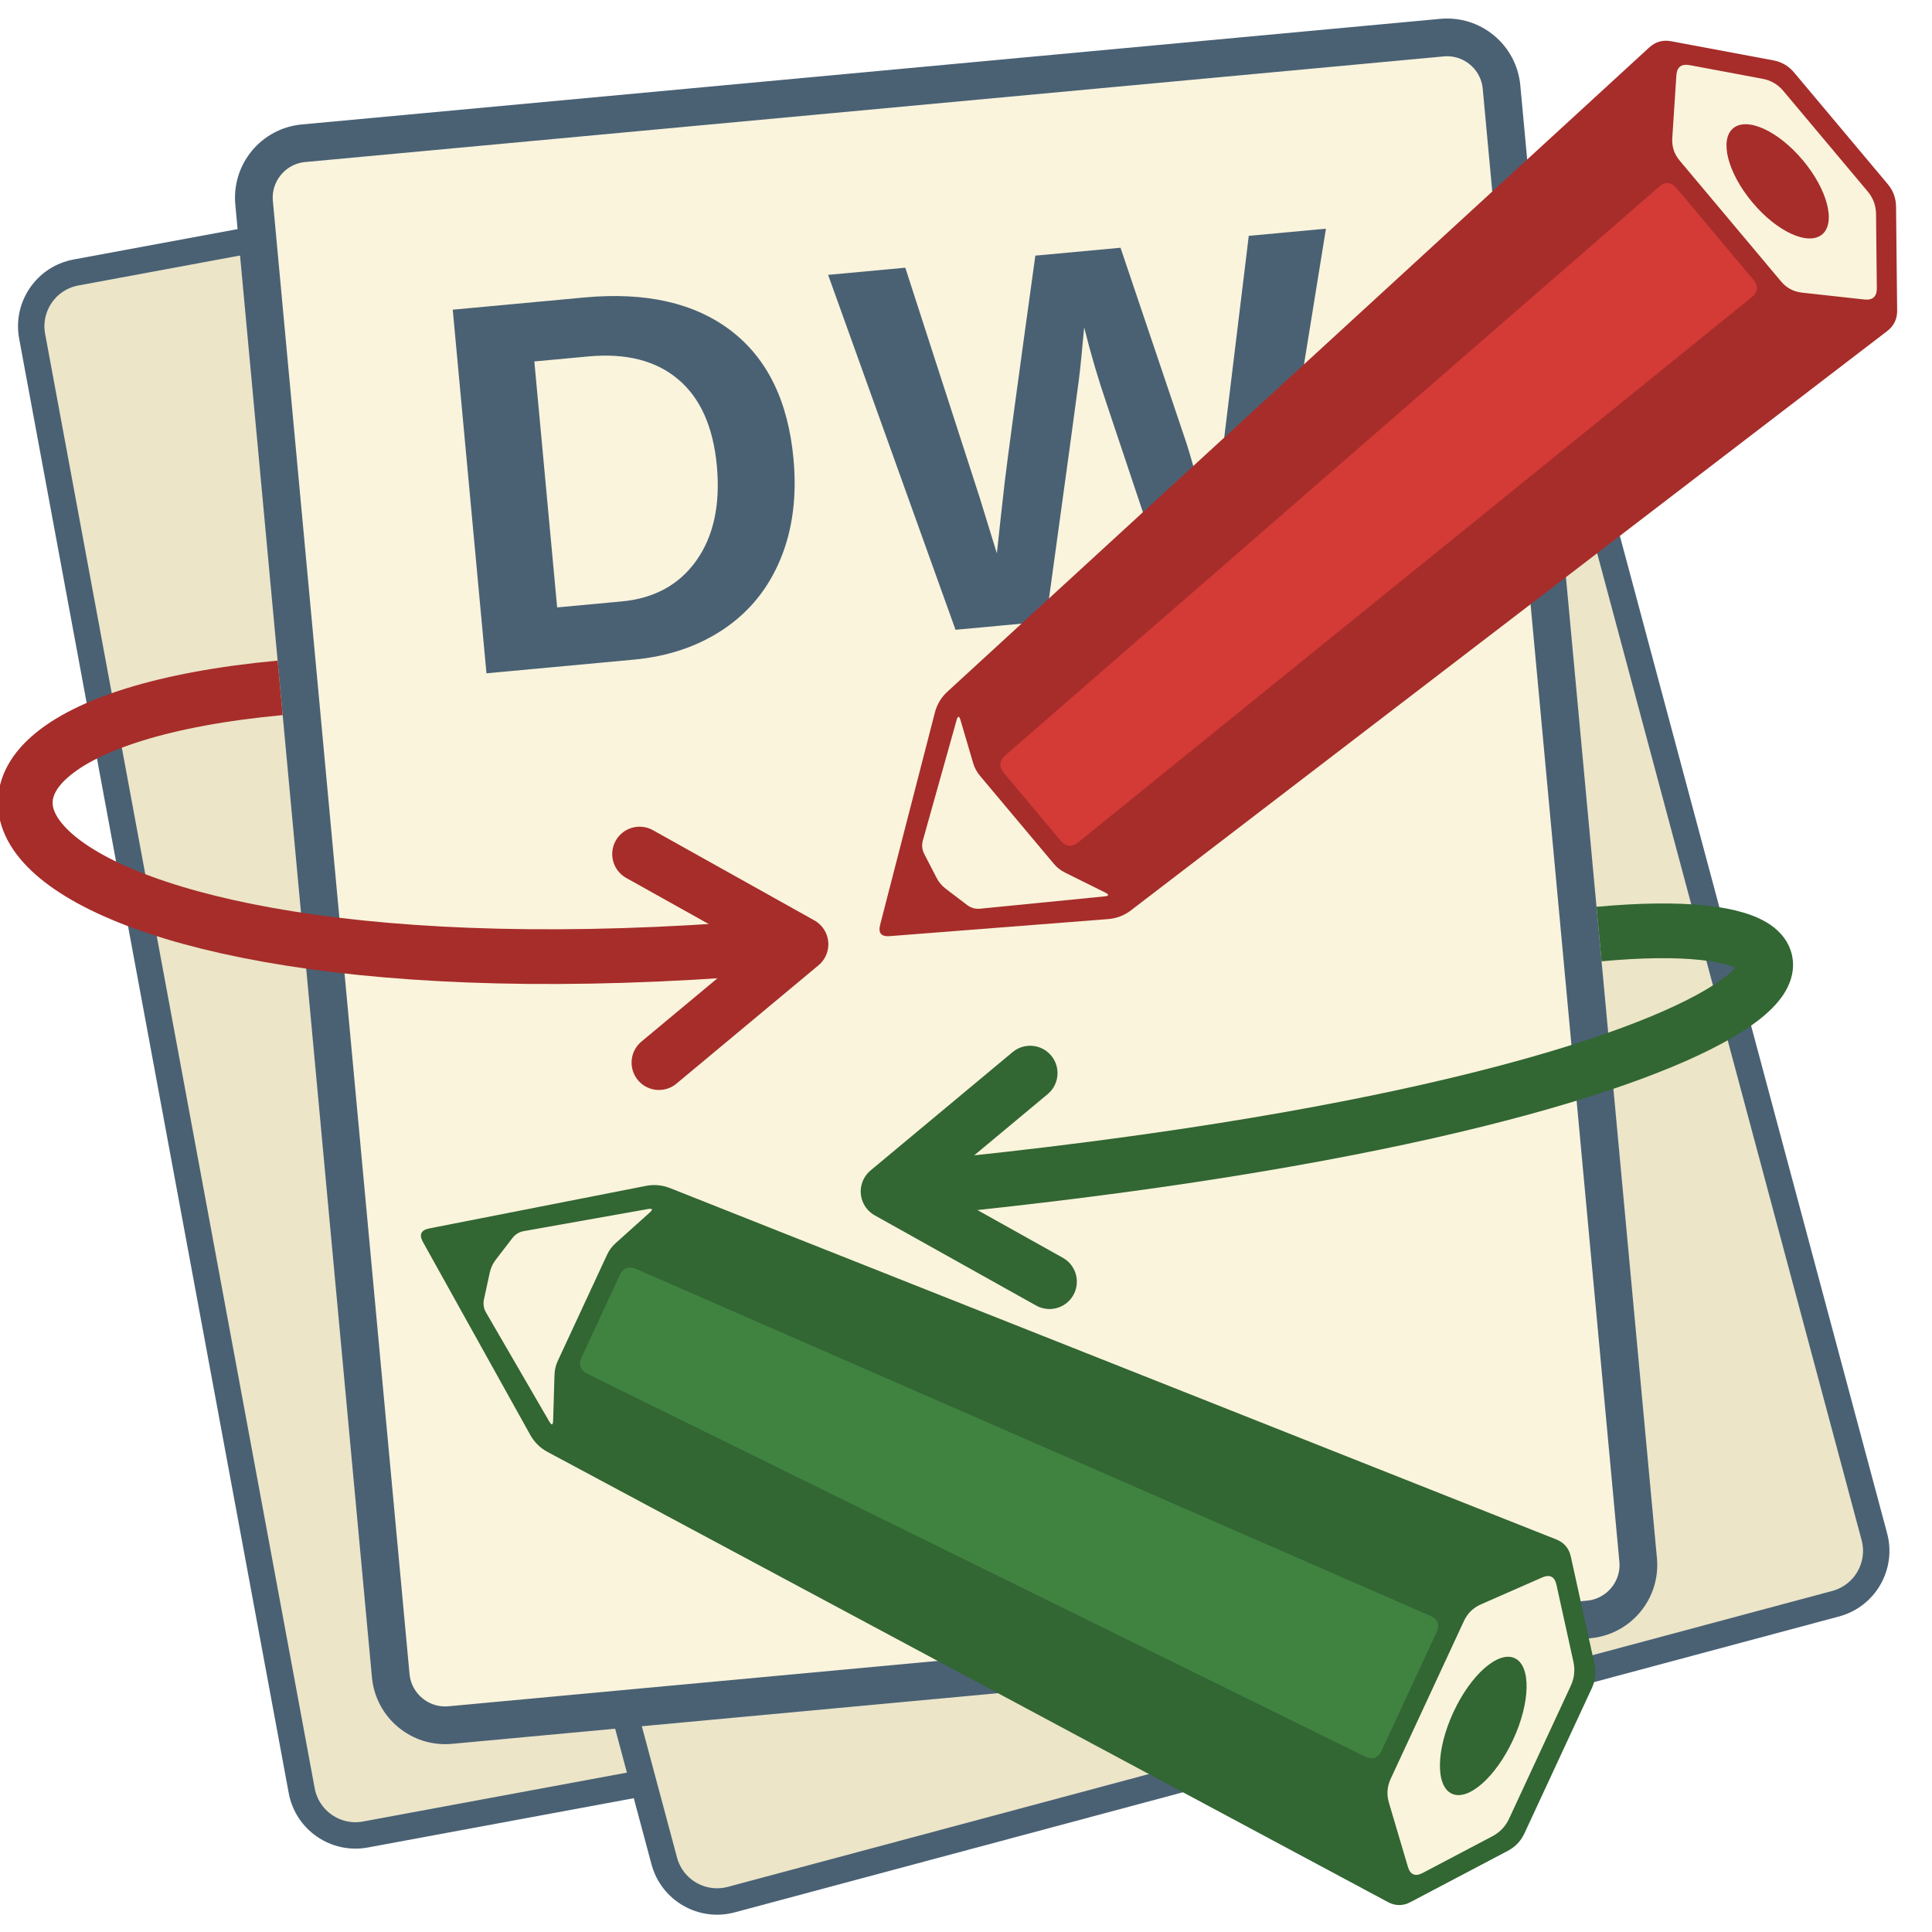
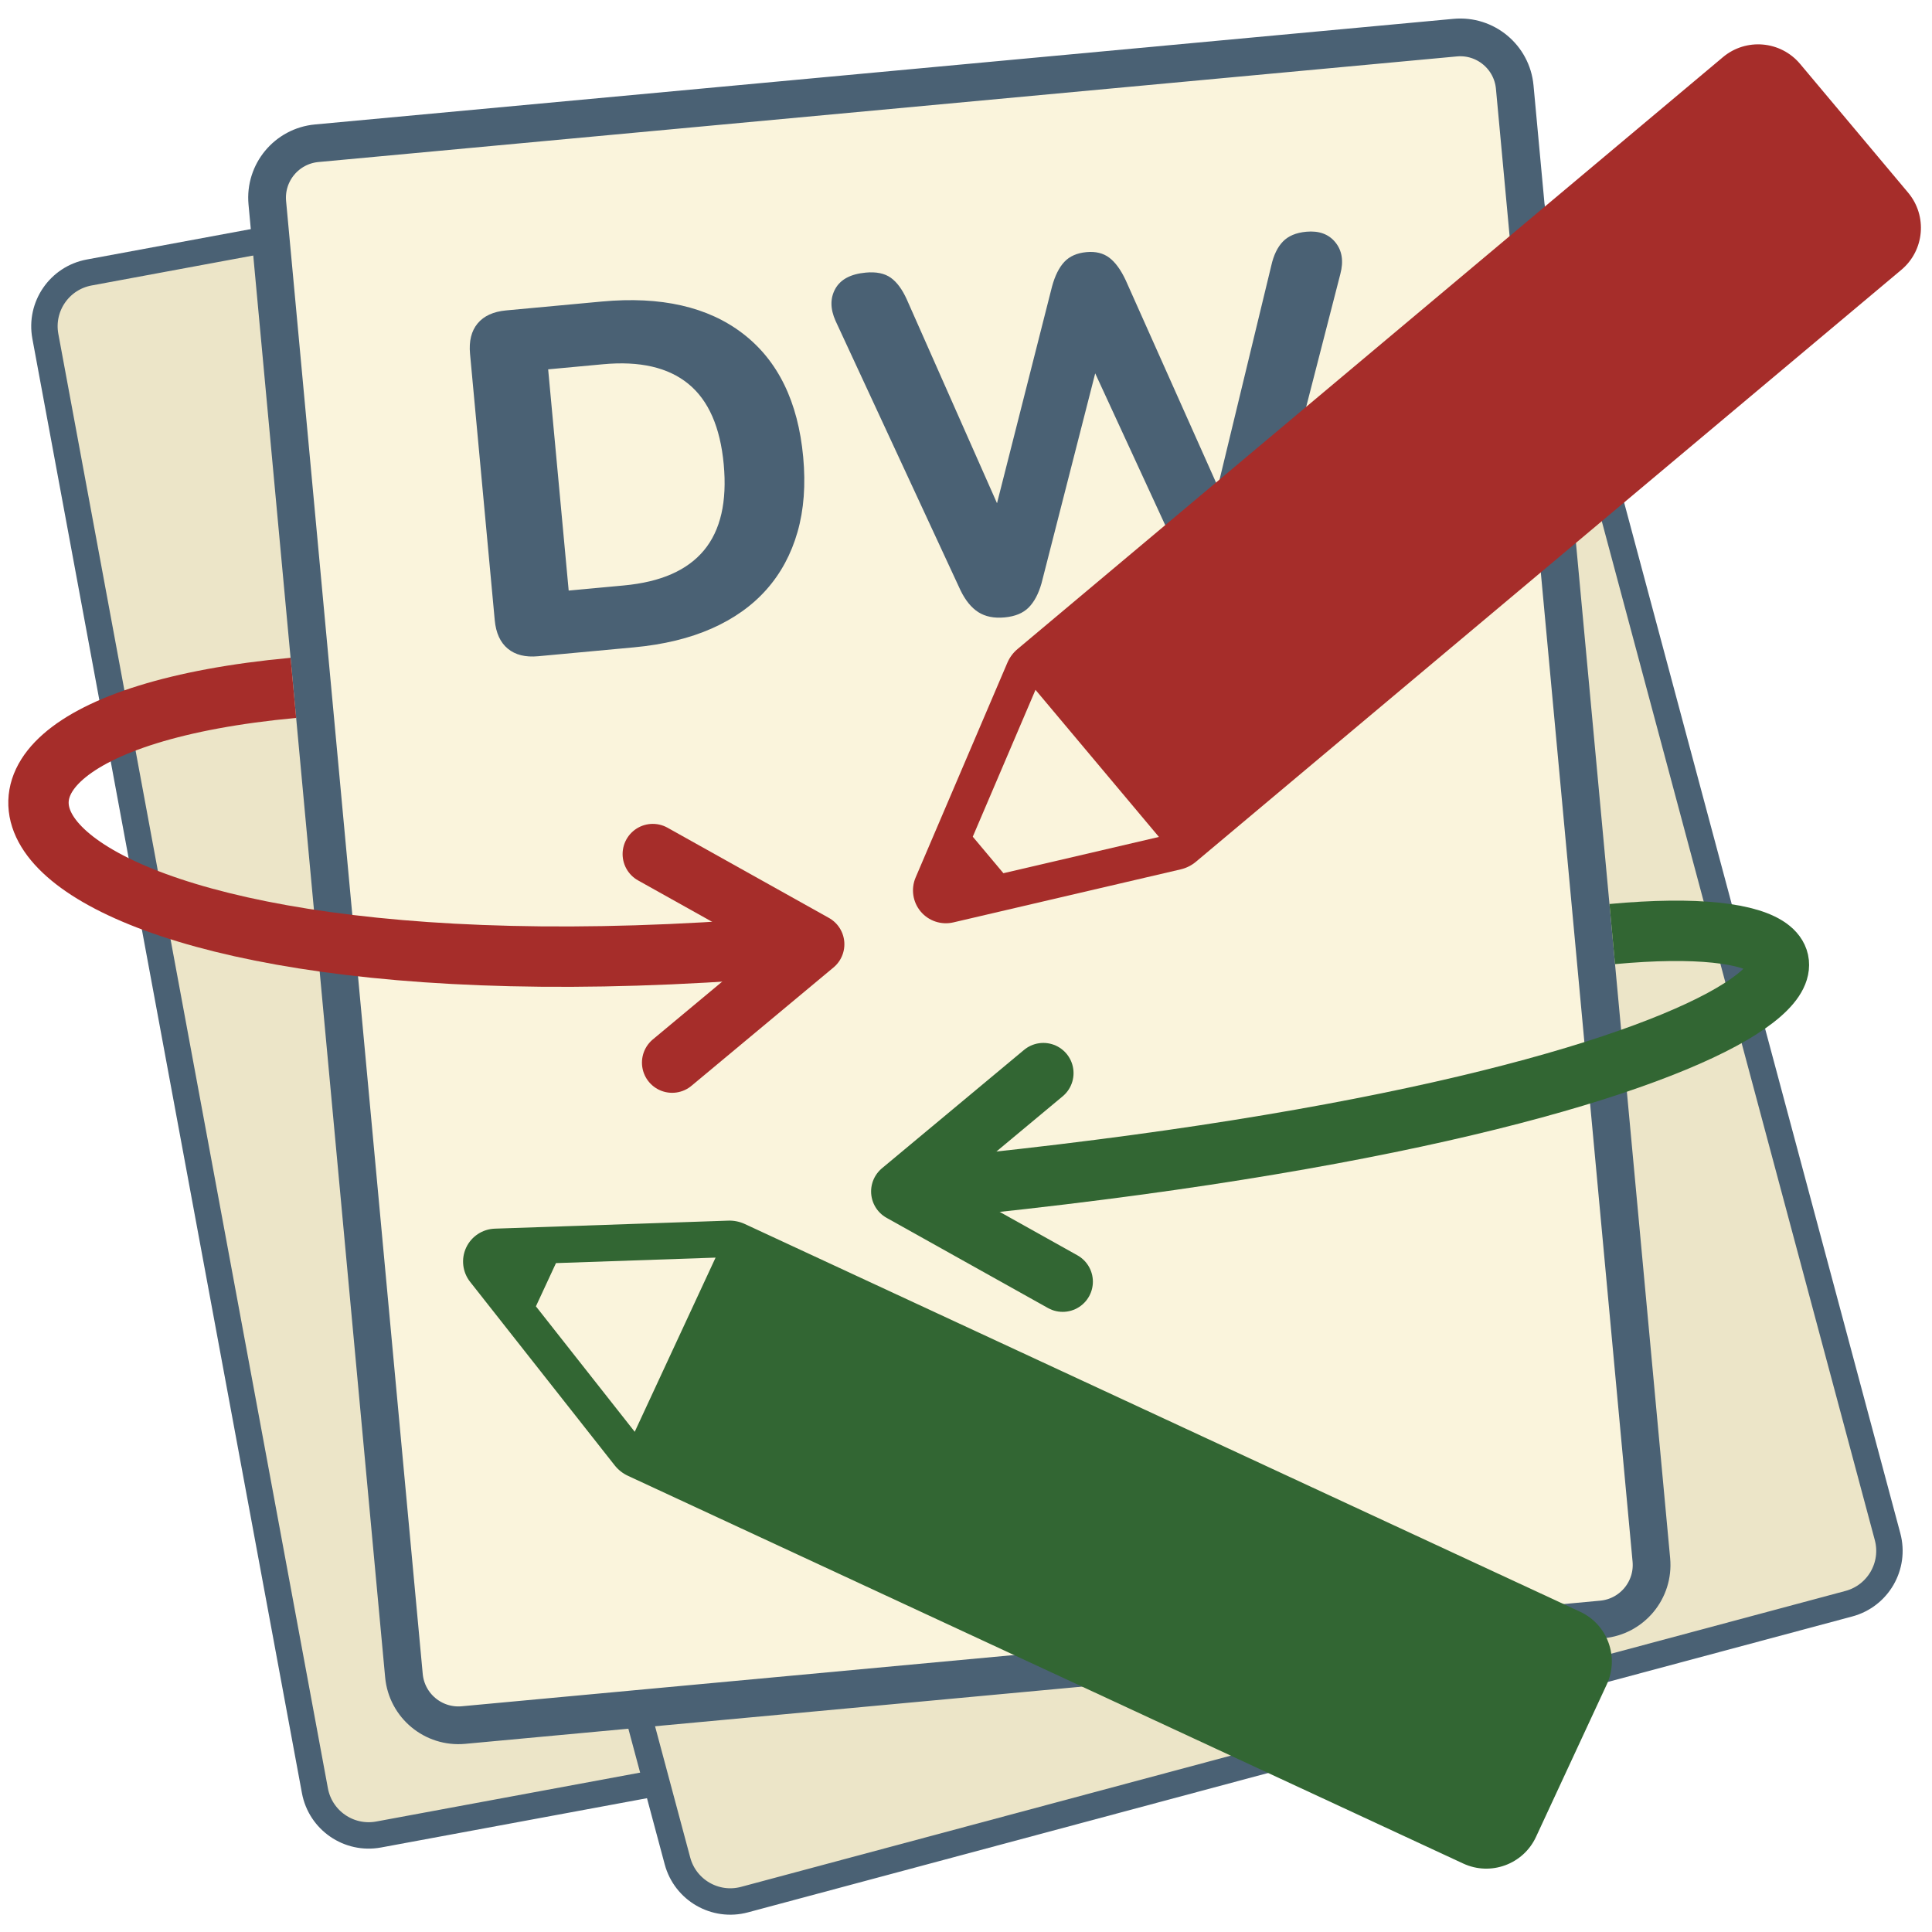
<svg xmlns="http://www.w3.org/2000/svg" viewBox="0 0 1024 1024" width="1024" height="1024" role="img">
-   <rect id="sbf" width="664" height="842" rx="29" transform="matrix(0.98325, -0.18224, 0.18224, 0.98325, 11.75, 149.71)" fill="#ece5c8" stroke="#4a6174" stroke-width="14" />
-   <rect id="sbn" width="664" height="842" rx="29" transform="matrix(0.96593, -0.25882, 0.25882, 0.96593, 141.65, 201.03)" fill="#ece5c8" stroke="#4a6174" stroke-width="14" />
-   <rect id="sf" width="664" height="842" rx="29" transform="matrix(0.99572, -0.09237, 0.09237, 0.99572, 132, 78.6)" fill="#faf4dc" stroke="#4a6174" stroke-width="20" />
-   <path id="wl" fill="#4a6174" transform="matrix(1.73127, -0.1606, 0.1606, 1.73127, -128.88, 21.87)" d="M302.9,155.9q0,17.23-6.75,30.06-6.76,12.84-19.12,19.64-12.37,6.79-28.33,6.79l-45.03,0l0-111.32l40.29,0q28.13,0,43.54,14.18q15.4,14.18,15.4,40.65m-23.46,0q0-17.93-9.33-27.37-9.32-9.45-26.62-9.45l-16.51,0l0,75.3l19.75,0q15.01,0,23.86-10.35q8.85-10.35,8.85-28.13M471,101.07L442.24,212.39l-27.65,0L399.49,148q-2.76-11.38-4.66-23.78-1.89,10.35-3.08,15.76-1.18,5.41-16.83,72.41l-27.65,0L318.59,101.07l23.63,0l16.11,71.9l3.64,17.38q2.21-10.98,4.3-20.98q2.1-9.99,15.76-68.3l26.08,0l14.06,59.26q1.66,6.63,5.61,30.02l1.97-9.17l4.19-18.17l13.43-61.94l23.63,0" />
-   <path id="ars" fill="none" stroke="#a62d2a" stroke-width="29" stroke-linecap="butt" stroke-linejoin="round" d="M148.49,364.58C-100.44,387.67-3.62,540.2,424.54,500.48" />
-   <path id="arh" fill="none" stroke="#a62d2a" stroke-width="29" stroke-linecap="round" stroke-linejoin="round" d="M349.25,563.21l75.29-62.73-85.55-47.81" />
-   <path id="ags" fill="none" stroke="#326633" stroke-width="29" stroke-linecap="butt" stroke-linejoin="round" d="M847.53,495.07c179.23-16.63,101.12,92.09-376.83,136.43" />
-   <path id="agh" fill="none" stroke="#326633" stroke-width="29" stroke-linecap="round" stroke-linejoin="round" d="M546,568.77L470.7,631.5l85.55,47.81" />
-   <path id="prb" fill="#a62d2a" transform="matrix(0.74153, -0.62222, 0.62222, 0.74153, 464.8, 496.7)" d="M5.7,4.07Q0,0,5.7-4.07l97.6-69.71q5.7-4.07,12.69-4.38l521.02-23.19q6.99-0.31,11.43,5.1l36.12,43.98Q689-46.86,689-39.86l0,79.72q0,7-4.44,12.41L648.44,96.25q-4.44,5.41-11.43,5.1L115.99,78.16Q109,77.85,103.3,73.78Z" />
-   <path id="prf" fill="#d43a36" transform="matrix(0.74153, -0.62222, 0.62222, 0.74153, 464.8, 496.7)" d="M111-23.96q0-7,7-7.13l474-8.38q7-0.12,7,6.88l0,65.18q0,7-7,6.88L118,31.09q-7-0.13-7-7.13Z" />
-   <path id="prp" fill="#faf4dc" transform="matrix(0.74153, -0.62222, 0.62222, 0.74153, 464.8, 496.7)" d="M49.12-18.24Q50-22.14,53.3-24.4l56.4-38.54q3.3-2.26,1.7,1.4l-9.8,22.41q-1.6,3.67-1.6,7.67l0,62.92q0,4,1.6,7.67l9.8,22.41q1.6,3.66-1.7,1.4L53.3,24.4q-3.3-2.26-4.18-6.16L45.88,3.9Q45,0,45.88-3.9Z" />
-   <path id="pre" fill="#faf4dc" fill-rule="evenodd" transform="matrix(0.74153, -0.62222, 0.62222, 0.74153, 464.8, 496.7)" d="M610-43.19q0-7,4.84-12.06l23.7-24.78q4.83-5.06,9.28,0.35l25.74,31.35Q678-42.92,678-35.92l0,71.84q0,7-4.44,12.41L647.82,79.68q-4.45,5.41-9.28,0.35l-23.7-24.78Q610,50.19,610,43.19Z M625.79,0A18,37.92,0,0,1,661.79,0A18,37.92,0,0,1,625.79,0Z" />
-   <path id="pgb" fill="#326633" transform="matrix(0.87802, 0.40756, -0.40756, 0.87802, 220.9, 652.4)" d="M5.66,4.12Q0,0,5.66-4.12l97.68-71q5.66-4.12,12.65-4.52l521.02-29.81q6.99-0.4,11.23,5.17l36.52,47.89Q689-50.82,689-43.82l0,87.64q0,7-4.24,12.57l-36.52,47.89q-4.24,5.57-11.23,5.17L115.99,79.64q-6.99-0.4-12.65-4.52Z" />
-   <path id="pgf" fill="#408341" transform="matrix(0.87802, 0.40756, -0.40756, 0.87802, 220.9, 652.4)" d="M111-24.52q0-7,7-7.16L592-42.46q7-0.15,7,6.85l0,71.22q0,7-7,6.85L118,31.68q-7-0.16-7-7.16Z" />
-   <path id="pgp" fill="#faf4dc" transform="matrix(0.87802, 0.40756, -0.40756, 0.87802, 220.9, 652.4)" d="M49.13-18.42q0.87-3.91,4.15-6.2l56.44-39.49q3.28-2.29,1.71,1.38l-9.86,23.01Q100-36.04,100-32.04l0,64.08q0,4,1.57,7.68l9.86,23.01q1.57,3.67-1.71,1.38L53.28,24.62q-3.28-2.29-4.15-6.2L45.87,3.9Q45,0,45.87-3.9Z" />
-   <path id="pge" fill="#faf4dc" fill-rule="evenodd" transform="matrix(0.87802, 0.40756, -0.40756, 0.87802, 220.9, 652.4)" d="M610-47.62q0-7,4.63-12.26l24.13-27.38q4.62-5.25,8.87,0.32l26.13,34.27Q678-47.11,678-40.11l0,80.22q0,7-4.24,12.56L647.63,86.94q-4.25,5.57-8.87,0.32L614.63,59.88Q610,54.62,610,47.62Z M625.79,0A18,40.9,0,0,1,661.79,0A18,40.9,0,0,1,625.79,0Z" />
+   <rect id="sbf" width="664" height="842" rx="29" transform="matrix(0.98325, -0.18224, 0.18224, 0.98325, 18.75, 149.71)" fill="#ece5c8" stroke="#4a6174" stroke-width="14" />
+   <rect id="sbn" width="664" height="842" rx="29" transform="matrix(0.96593, -0.25882, 0.25882, 0.96593, 148.65, 201.03)" fill="#ece5c8" stroke="#4a6174" stroke-width="14" />
+   <rect id="sf" width="664" height="842" rx="29" transform="matrix(0.99572, -0.09237, 0.09237, 0.99572, 139, 78.6)" fill="#faf4dc" stroke="#4a6174" stroke-width="20" />
+   <path id="wl" fill="#4a6174" transform="matrix(1.67007, -0.15493, 0.15493, 1.67007, -91.11, 35.23)" d="M236.57,206.3l-30.36,0q-6.07,0-9.34-3.27-3.27-3.27-3.27-9.34l0-84.53q0-6.07,3.27-9.34q3.27-3.27,9.34-3.27l30.36,0q28.18,0,43.51,14.24q15.34,14.25,15.34,40.55q0,13.24-3.97,23.43-3.97,10.2-11.45,17.21-7.47,7-18.37,10.66-10.89,3.66-25.06,3.66m-18.84-89.98l0,70.21l17.44,0q8.87,0,15.41-2.18q6.54-2.18,10.9-6.54q4.36-4.36,6.54-10.98q2.18-6.61,2.18-15.49q0-17.74-8.8-26.38-8.79-8.64-26.23-8.64l-17.44,0M354.11,207.7q-4.99,0-8.1-2.41-3.11-2.42-4.98-7.4l-31.45-88.42q-2.02-5.92,0.86-10.12q2.88-4.2,10.04-4.2q4.98,0,7.71,2.33q2.72,2.34,4.43,7.32l25.69,76.43-6.69,0l27.08-76.28q1.87-4.98,4.6-7.39q2.72-2.41,7.23-2.41q4.36,0,7.01,2.41q2.65,2.41,4.51,7.55l25.85,76.12-5.76,0l26.15-76.43q1.56-4.83,4.36-7.24q2.8-2.41,7.63-2.41q6.07,0,8.87,4.2q2.8,4.2,0.62,10.12l-31.75,88.58q-1.72,4.82-4.68,7.24-2.95,2.41-8.09,2.41-4.98,0-7.94-2.41-2.96-2.42-4.83-7.4L387.89,128.3l3.73,0-24.9,69.75q-1.87,4.82-4.75,7.24-2.88,2.41-7.86,2.41" />
+   <path id="ars" fill="none" stroke="#a62d2a" stroke-width="32" stroke-linecap="butt" stroke-linejoin="round" d="M155.49,364.58C-93.44,387.67,3.38,540.2,431.54,500.48" />
+   <path id="arh" fill="none" stroke="#a62d2a" stroke-width="32" stroke-linecap="round" stroke-linejoin="round" d="M356.25,563.21l75.29-62.73-85.55-47.81" />
+   <path id="ags" fill="none" stroke="#326633" stroke-width="32" stroke-linecap="butt" stroke-linejoin="round" d="M854.53,495.07c179.23-16.63,101.12,92.09-376.83,136.43" />
+   <path id="agh" fill="none" stroke="#326633" stroke-width="32" stroke-linecap="round" stroke-linejoin="round" d="M553,568.77L477.7,631.5l85.55,47.81" />
+   <path id="prb" fill="#a62d2a" transform="matrix(0.74153, -0.62222, 0.62222, 0.74153, 471.8, 496.7)" d="M419.5-76L154.78-76A20,20,0,0,0,145.74-73.84L31.69-16.06A18,18,0,0,0,31.69,16.06L145.74,73.84A20,20,0,0,0,154.78,76L659,76A30,30,0,0,0,689,46l0-92A30,30,0,0,0,659-76Z" />
+   <path id="prp" fill="#faf4dc" transform="matrix(0.74153, -0.62222, 0.62222, 0.74153, 471.8, 496.7)" d="M70,13.05l0-26.1l78-39.52l0,105.14L70,13.05Z" />
+   <path id="pgb" fill="#326633" transform="matrix(0.87802, 0.40756, -0.40756, 0.87802, 227.9, 652.4)" d="M419.5-76L154.78-76A20,20,0,0,0,145.74-73.84L31.69-16.06A18,18,0,0,0,31.69,16.06L145.74,73.84A20,20,0,0,0,154.78,76L659,76A30,30,0,0,0,689,46l0-92A30,30,0,0,0,659-76Z" />
+   <path id="pgp" fill="#faf4dc" transform="matrix(0.87802, 0.40756, -0.40756, 0.87802, 227.9, 652.4)" d="M70,13.05l0-26.1l78-39.52l0,105.14L70,13.05Z" />
</svg>
